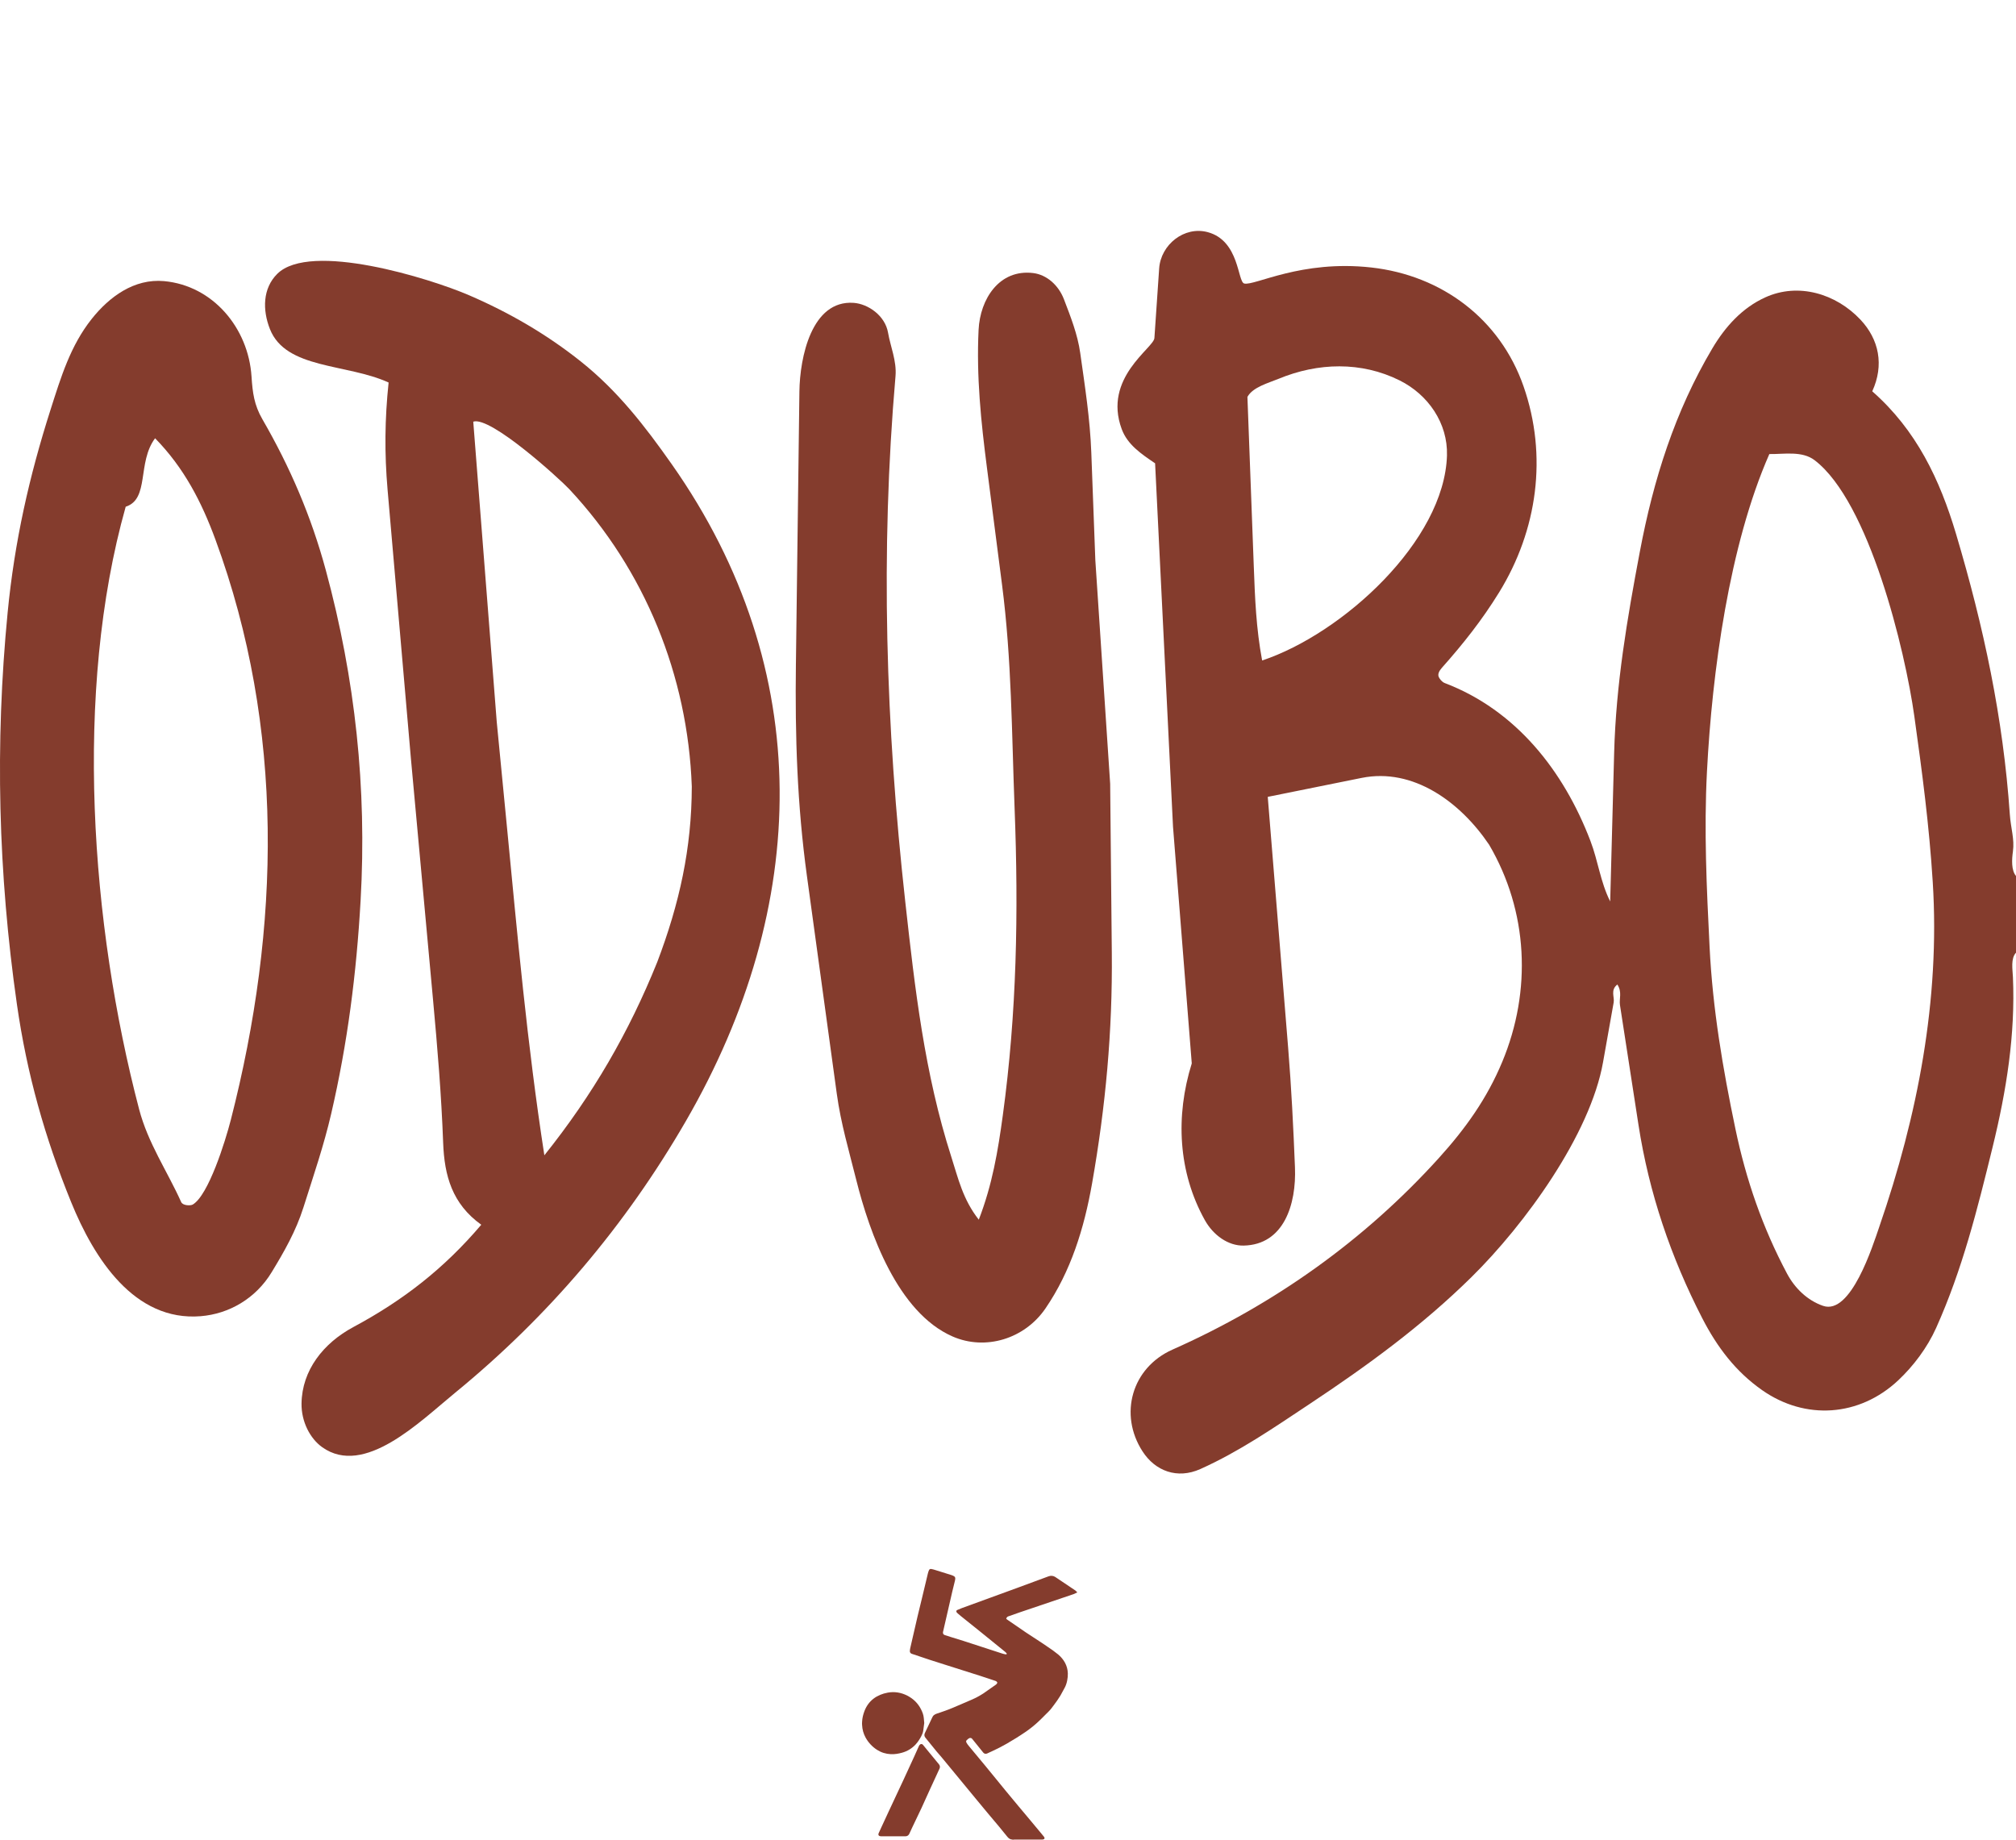
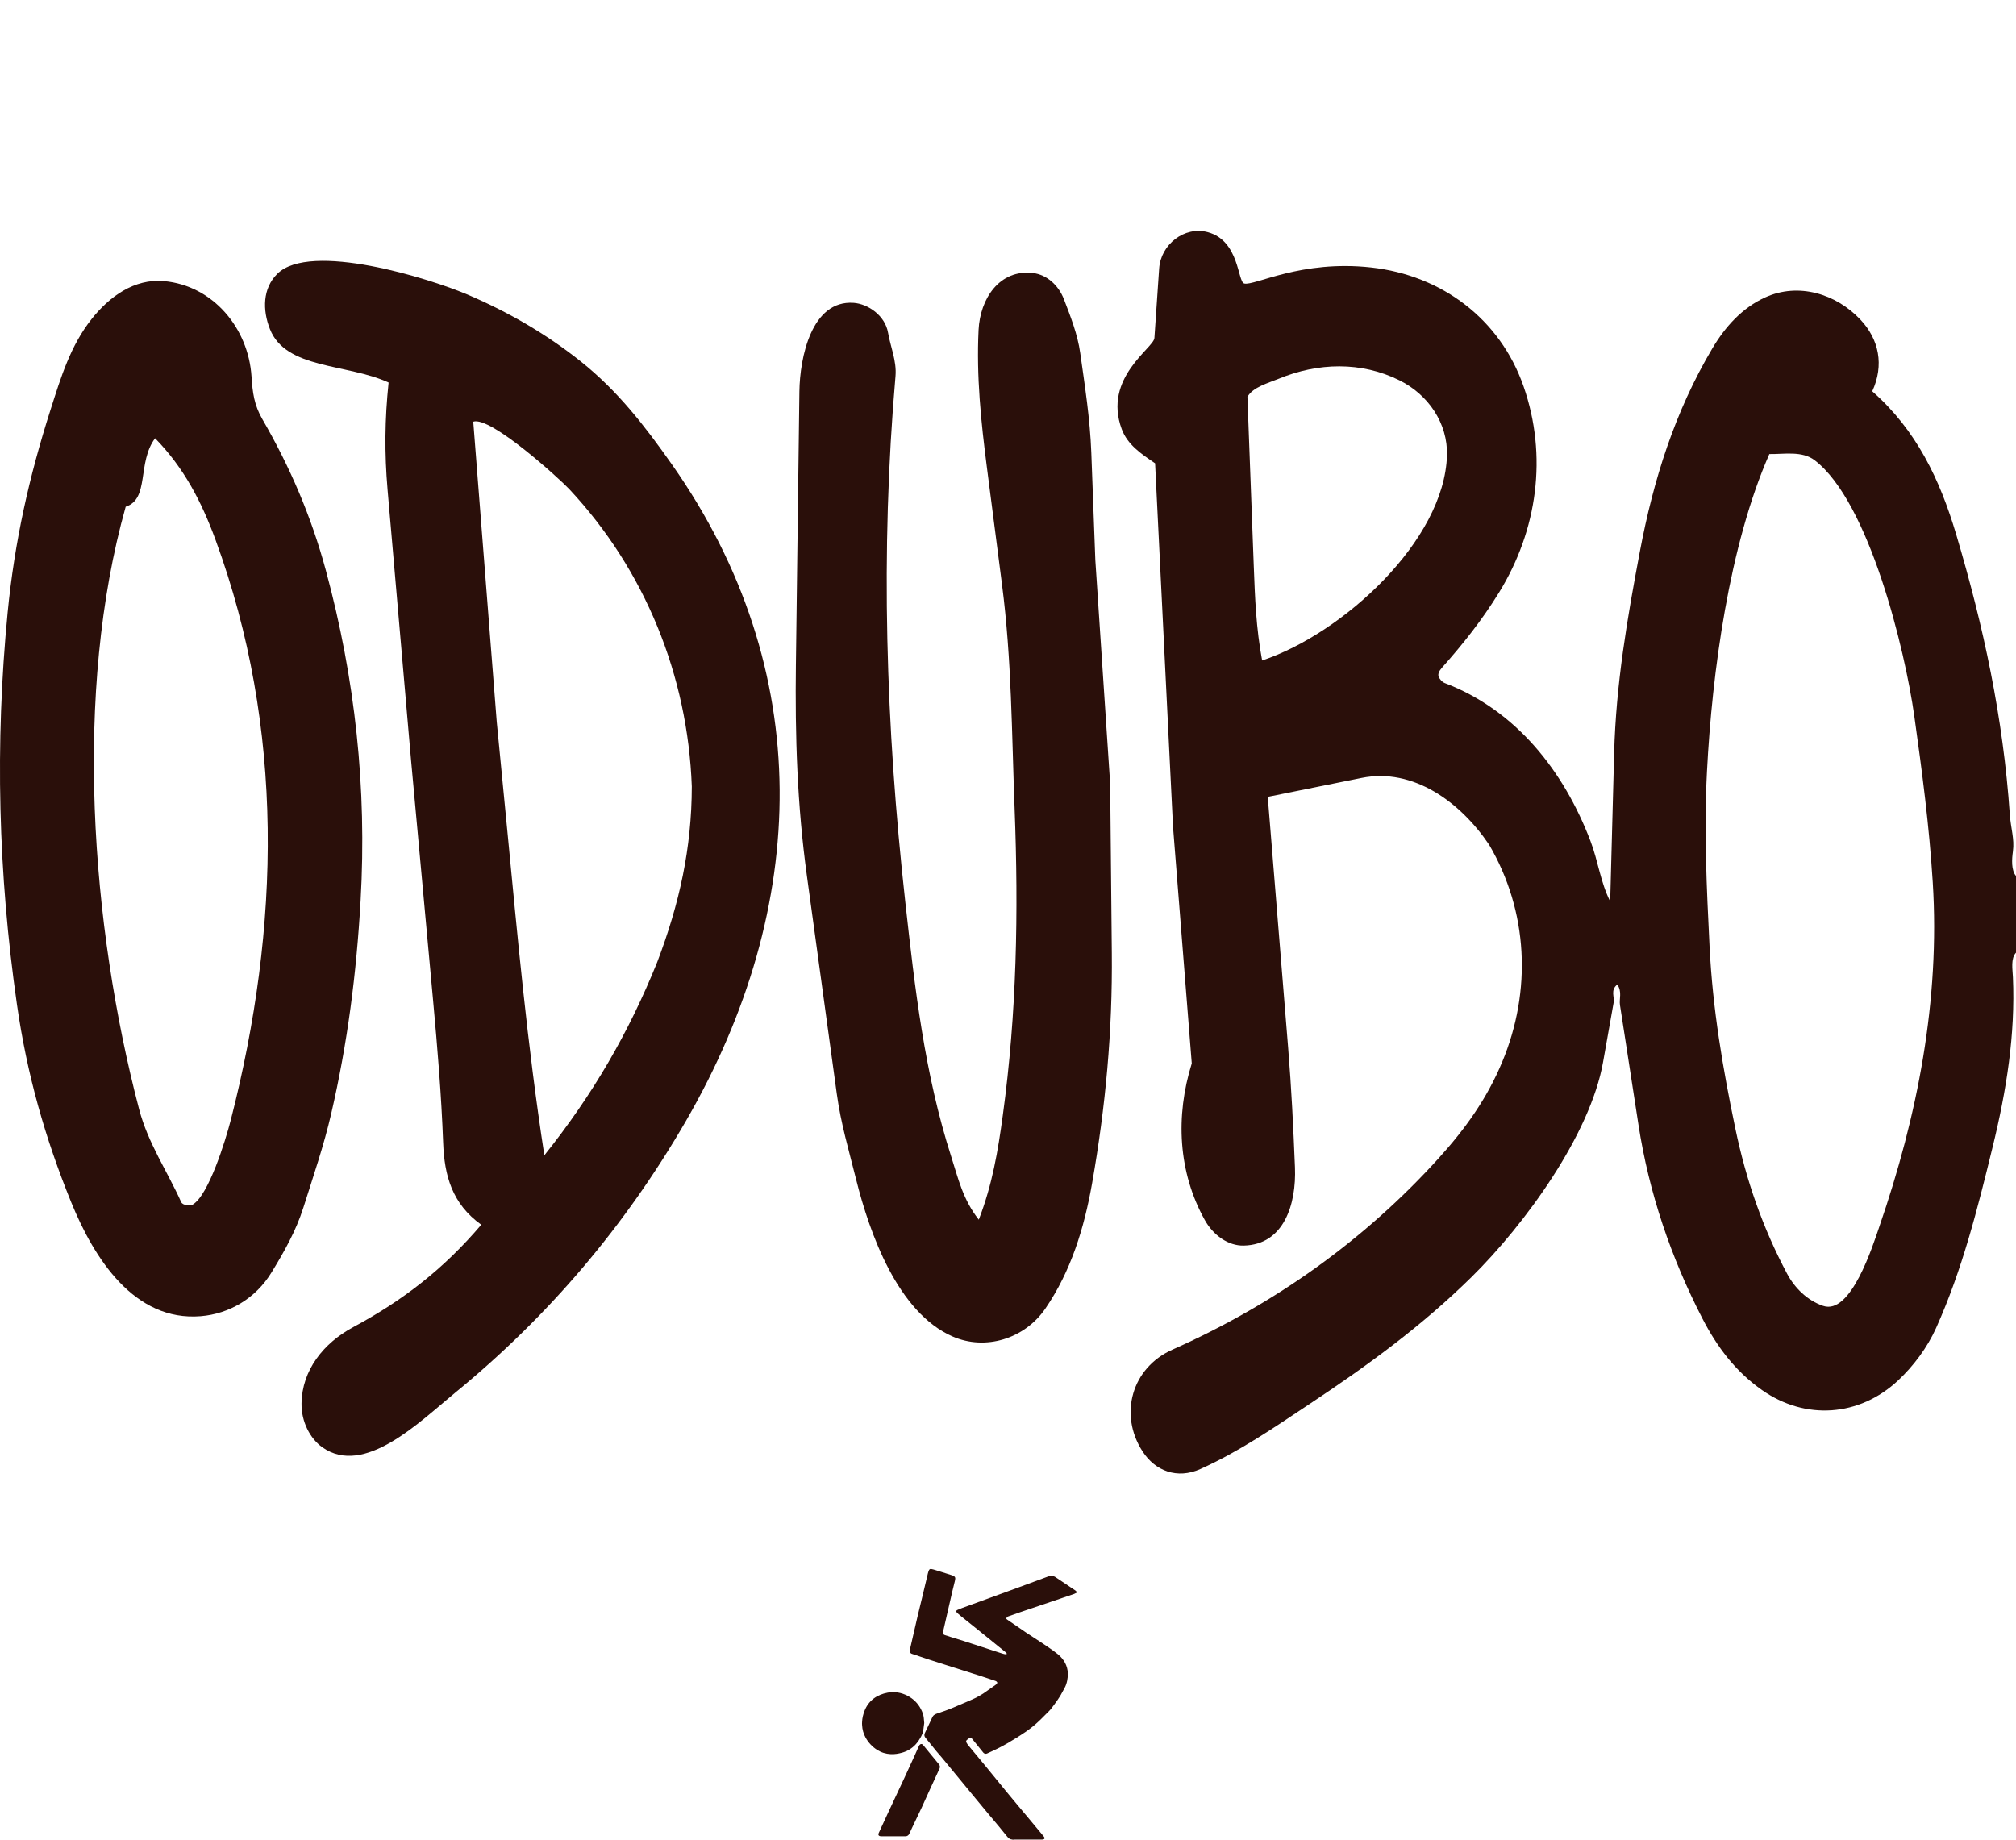
<svg xmlns="http://www.w3.org/2000/svg" id="Layer_1" data-name="Layer 1" viewBox="0 0 1312.91 1198.23">
  <defs>
    <style>
      .cls-1 {
        fill: none;
      }

      .cls-2 {
-         fill: #843c2d;
+         fill: #2a0f0a;
      }

      .cls-3 {
-         fill: #843c2d;
+         fill: #2a0f0a;
      }
    </style>
  </defs>
  <path class="cls-2" d="M1310.91,554.54c-.72,5.08-1.16,12.28,2,15.99v49.96c-3.52,3.83-2.23,10.74-2,15.99,1.62,37.23-4.16,73.66-13.28,110.85-9.92,40.47-19.61,79.4-36.72,117.55-5.79,12.91-14.81,24.85-24.62,34.08-25.37,23.87-60.64,26.17-88.74,6.45-17.21-12.08-29.23-27.91-38.96-46.82-20.41-39.69-34.67-81.5-41.55-126.02l-12.04-77.96c-.64-4.14,1.54-8.38-1.7-13.38-4.67,3.61-1.77,8.11-2.4,11.66l-6.93,38.97c-8.37,47.09-50.8,105.58-85.67,139.93-32.25,31.77-67.68,57.6-105.35,82.6-23.51,15.6-45.9,31.06-71.24,42.43-15.01,6.73-29.37,1.32-37.66-11.54-15.54-24.07-7.01-54.46,19.53-66.26,66.15-29.39,124.89-71.09,173.38-124.68,17.47-19.3,31.39-38.78,41.35-62.69,19.37-46.46,16.87-98.14-8.53-141.47-18.8-27.89-49.48-50.29-83.05-43.51l-61.11,12.34,13.27,163.31c2.16,26.61,3.38,51.62,4.45,78.03.97,23.93-7.15,50.4-33.45,50.92-9.99.2-19.74-6.7-25.26-16.61-17.36-31.16-19.25-67.59-8.5-102.04l-12.21-154.16-11.67-236.7c-9.08-6.17-17.98-12.11-21.74-22.29-12.35-33.42,20.84-52.77,21.29-59.28l3.1-45.37c1.06-15.44,16.33-27.75,31.65-23.61,20.74,5.6,19.33,32.41,23.76,33.45,6.85,1.61,36.98-15.55,82.74-10.44,45.88,5.12,83.85,33.5,99.15,77.4,15.77,45.24,9.1,93.66-15.96,134.29-11.07,17.95-23.25,33.33-37.16,48.97-1.74,1.96-3.04,4.25-2,6.24.59,1.13,1.9,3.04,3.85,3.78,46.44,17.7,77.44,57.27,94.81,102.74,5.11,13.38,6.44,26.63,12.89,39.49l2.57-96.57c1.2-44.96,8.42-87.17,16.74-131.24,8.87-47.01,22.82-91.25,47.18-132.34,8.45-14.26,19.48-26.48,34.53-33.31,21.59-9.8,46.02-2.34,61.86,14.42,12.24,12.94,15.62,29.72,7.78,46.77,28.77,25.3,44,57.41,54.61,93.02,17.93,60.21,30.68,119.67,34.99,182.6.6,8.82,3.15,16.09,2.02,24.04ZM942.33,296.6c.62-20.92-12.2-39.57-30.87-48.85-24.98-12.42-53.16-11.64-78.83-1.01-6.58,2.73-16.75,5.36-20.25,11.78l4.13,110.08c.78,20.84,1.52,40.65,5.45,61.59,52.34-17.45,118.72-77.86,120.38-133.6ZM1223.9,798.94c24.9-72.17,39.6-147.45,34.8-224.33-2.32-37.14-6.89-71.5-11.99-108.02-6.06-43.34-29.43-139.66-64.9-166.81-8.24-6.31-19.98-3.88-29.53-4.05-26.17,59.47-37.3,142.11-40.63,206.85-1.98,38.54-.22,75.43,1.7,114.08,2.02,40.56,8.57,79.02,16.82,118.54,6.96,33.33,17.74,64.45,33.6,94.27,5.12,9.63,13.32,17.55,23.49,21.05,18.11,6.24,32.28-38.9,36.65-51.58Z" />
  <path class="cls-1" d="M143.46,0l.02,2.33c-7.34-2.61-16.51,1.2-24.05-.25l.04-2.08h24Z" />
  <path class="cls-2" d="M230.04,864.38c32.3-17.32,59.01-37.98,83.38-66.68-18.97-13.65-24.03-31.92-24.82-53.41-1.16-31.46-3.73-61.93-6.61-93.36l-14.38-156.78-15.2-175.17c-2.06-23.79-1.84-45.95.67-69.84-27.37-12.5-66.94-8.53-77.3-34.83-4.9-12.42-4.73-26.51,4.79-35.95,21.43-21.26,99.26,2.88,124.89,13.93,26.22,11.31,50.5,25.4,72.75,43.11,23.93,19.05,41.65,41.89,59.34,67.06,94.19,134.03,89.91,288.03,9.19,427.6-39.53,68.35-89.49,127.26-150.45,177.15-22.85,18.7-59,54.91-86.44,35.39-7.92-5.64-13.64-16.63-13.48-28.47.3-21.71,14.27-39.34,33.68-49.75ZM427.98,626.73c14.54-38.24,22.48-74.29,22.55-114.48-2.62-72.22-30.52-140.9-79.71-193.57-6.23-6.67-51.4-47.84-62.61-44.04l15.3,195.61,6.53,67.26c6.95,71.64,13.16,141.83,24.47,214.96,31.59-39.49,55.06-80.11,73.47-125.75Z" />
  <path class="cls-2" d="M518.34,432.13l2.27-177.18c.28-22.01,7.87-59.62,35.3-57.7,9.39.66,20.54,8.26,22.45,19.53,1.48,8.73,5.69,18.37,4.84,28.15-9.97,114.76-6.33,227.97,6.34,342.28,6.31,56.96,12.54,111.84,30.01,166.33,4.5,14.03,7.49,27.64,17.88,40.86,8.85-22.95,12.46-44.61,15.65-67.99,9.1-66.68,10.28-132.26,7.68-199.72-1.91-49.61-1.87-96.92-8.19-145.88l-9.82-76.12c-3.89-30.17-6.93-59.45-5.45-89.87.97-19.97,13.42-39.7,35.62-36.97,8.54,1.05,16.37,7.66,19.99,17.13,4.29,11.23,8.88,22.77,10.59,34.96,3.04,21.67,6.37,42.71,7.2,64.74l2.63,70.2,9.66,145.64,1.07,110.03c.5,51.1-4.03,100.13-12.86,150.28-5.14,29.19-13.81,57.22-30.36,81.4-13.58,19.85-39.07,27.59-60.46,18.25-35.7-15.6-54.06-67.2-62.84-102.34-4.69-18.78-9.92-36.33-12.58-55.72l-19.45-141.85c-6.35-46.36-7.79-90.64-7.18-138.42Z" />
  <path class="cls-2" d="M197.64,786.32c-4.98,15.76-12.77,29.2-20.68,42.24-10.5,17.33-27.9,27.19-46.21,28.7-43.3,3.55-69.5-37.63-84.39-74.22-17.08-41.96-28.84-83.47-35.34-128.89-12.19-85.19-14.38-169.52-6.04-255.26,4.49-46.18,14.03-88.55,27.99-132.22,6.76-21.17,12.9-41.49,26.72-58.91,11.49-14.48,27.73-26.45,47.18-24.66,31.91,2.94,54.89,30.65,56.93,62.09.69,10.56,1.69,18.54,7.1,27.9,18.04,31.22,31.77,63.16,41.31,98.38,19.11,70.57,26.8,141.73,22.63,215.06-2.7,47.6-8.49,92.9-19.17,138.96-4.8,20.7-11.38,39.78-18.03,60.83ZM150.26,729.63c32.31-125.93,35.2-255.36-9.95-378.16-9.09-24.73-20.52-46.81-39.31-66.02-11.8,15.8-3.49,39.59-19.14,44.58-33.94,120.49-22.75,272.38,8.73,392.42,5.82,22.19,18.29,40.23,27.41,60.48,1.08,2.4,6.13,2.44,7.52,1.62,10.3-6.05,21.3-41.54,24.73-54.91Z" />
  <path class="cls-3" d="M701.52,1037.03v.16s-2.34,1.09-2.34,1.09l-35.09,11.88-7.57,2.66c-.52.18-.98.78-1.2,1.22-.03.34.32.64.59.82l12.05,8.27,11.31,7.41,6.35,4.35,3.58,2.75c3.7,3.19,6.03,7.22,6.22,12.17.12,2.97-.61,6.81-2.03,9.42l-2.83,5.18c-1.34,2.24-2.84,4.28-4.4,6.37-.97,1.3-1.87,2.57-3.02,3.72l-4.89,4.89-1.8,1.72c-2.67,2.55-5.54,4.84-8.61,6.94-4.02,2.75-8.14,5.3-12.36,7.73-2.98,1.71-5.99,3.24-9.1,4.68l-3.56,1.64c-.82.38-1.85.17-2.45-.57l-7.29-9.04c-.48-.6-1.24-.67-1.86-.38s-1.08.74-1.57,1.2c-.42.39-.61.93-.35,1.48.44.92,1.03,1.66,1.69,2.45l10.21,12.3,6.28,7.67,7.47,9.15,8.45,10.18,5.96,7.1,8.1,9.72,2.42,2.94c.42.51.55,1.24.03,1.54-.37.21-.82.3-1.23.3h-18.31c-.12,0-.16.03-.18.08h-.73c-.05-.04-.14-.08-.24-.08-1.33-.03-2.35-.79-3.17-1.79l-5.49-6.74-7-8.32-7.32-8.82-11.2-13.59-11.83-14.34-3.2-3.71-7.4-9.11c-.69-.85-.78-1.92-.32-2.9l4.67-9.88c.33-.71.64-1.36,1.25-1.84.56-.44,1.17-.75,1.87-.98,3.59-1.19,7.12-2.39,10.61-3.88l12.13-5.21c2.61-1.12,5.06-2.45,7.46-3.98l8.23-5.77c.57-.4,1.2-1.16.85-1.68-.26-.38-.62-.65-1.08-.8l-9.86-3.27-23.06-7.31-10.27-3.28-11.33-3.8c-.79-.26-1.26-.96-1.23-1.77.04-.87.2-1.68.41-2.56l4.64-20.14,2.88-11.87,3.83-16.02c.19-.78.42-1.48.75-2.17.27-.55.8-.81,1.41-.71,1.02.17,1.95.47,2.95.78l10.05,3.14c.68.21,1.29.45,1.87.81,1.15.7.8,2.03.48,3.34l-1.63,6.65-3.01,13.11-3.02,13.17c-.22.96.2,1.74,1.09,2.03l3.98,1.28,8.3,2.57,15.95,5.19,9.11,2.97c.96.31,1.84.52,2.84.61.13-.16.21-.31.28-.53l-.96-1.05-15.83-12.83-13.25-10.64-1.98-1.69c-.35-.3-.7-.63-.84-1.11s.15-.91.6-1.09l3.11-1.28,35.2-12.84,21.17-7.82c1.47-.54,3.1-.38,4.35.46l9.69,6.51,3.44,2.32,1.15,1.12Z" />
  <path class="cls-3" d="M580.14,1142.52c-3.22-.14-6.22-1.07-8.92-2.79-3.15-2-5.75-4.8-7.54-8.08-1.36-2.5-2.11-5.22-2.24-8.05l-.05-.99.05-1.22c.11-2.41.68-4.71,1.54-6.96,2.6-6.81,8.09-10.69,15.16-11.99,4.41-.81,8.81-.07,12.77,1.98s6.95,5.01,8.89,8.87c.91,1.8,1.63,3.62,1.81,5.63l.3,3.3-.63,4.79c-.18,1.38-.64,2.54-1.28,3.76-1.03,1.95-2.18,3.77-3.68,5.4-2.39,2.6-5.39,4.42-8.8,5.38-2.42.68-4.81,1.08-7.37.97Z" />
  <path class="cls-3" d="M589.89,1196l-16.06.02c-.55,0-1.17-.17-1.52-.53s-.3-1.03-.09-1.48l1.78-3.9,4.72-10.2,9.89-21.14,6.84-14.87,3.03-6.78c.21-.47.57-.88,1.02-1.1.51-.25,1.19-.05,1.56.4l2.8,3.43,7.64,9.28c.62.75.82,1.81.4,2.71l-6.23,13.53-5.49,12.1-6.17,12.95-1.85,4.01c-.38.82-1.26,1.56-2.28,1.56Z" />
</svg>
